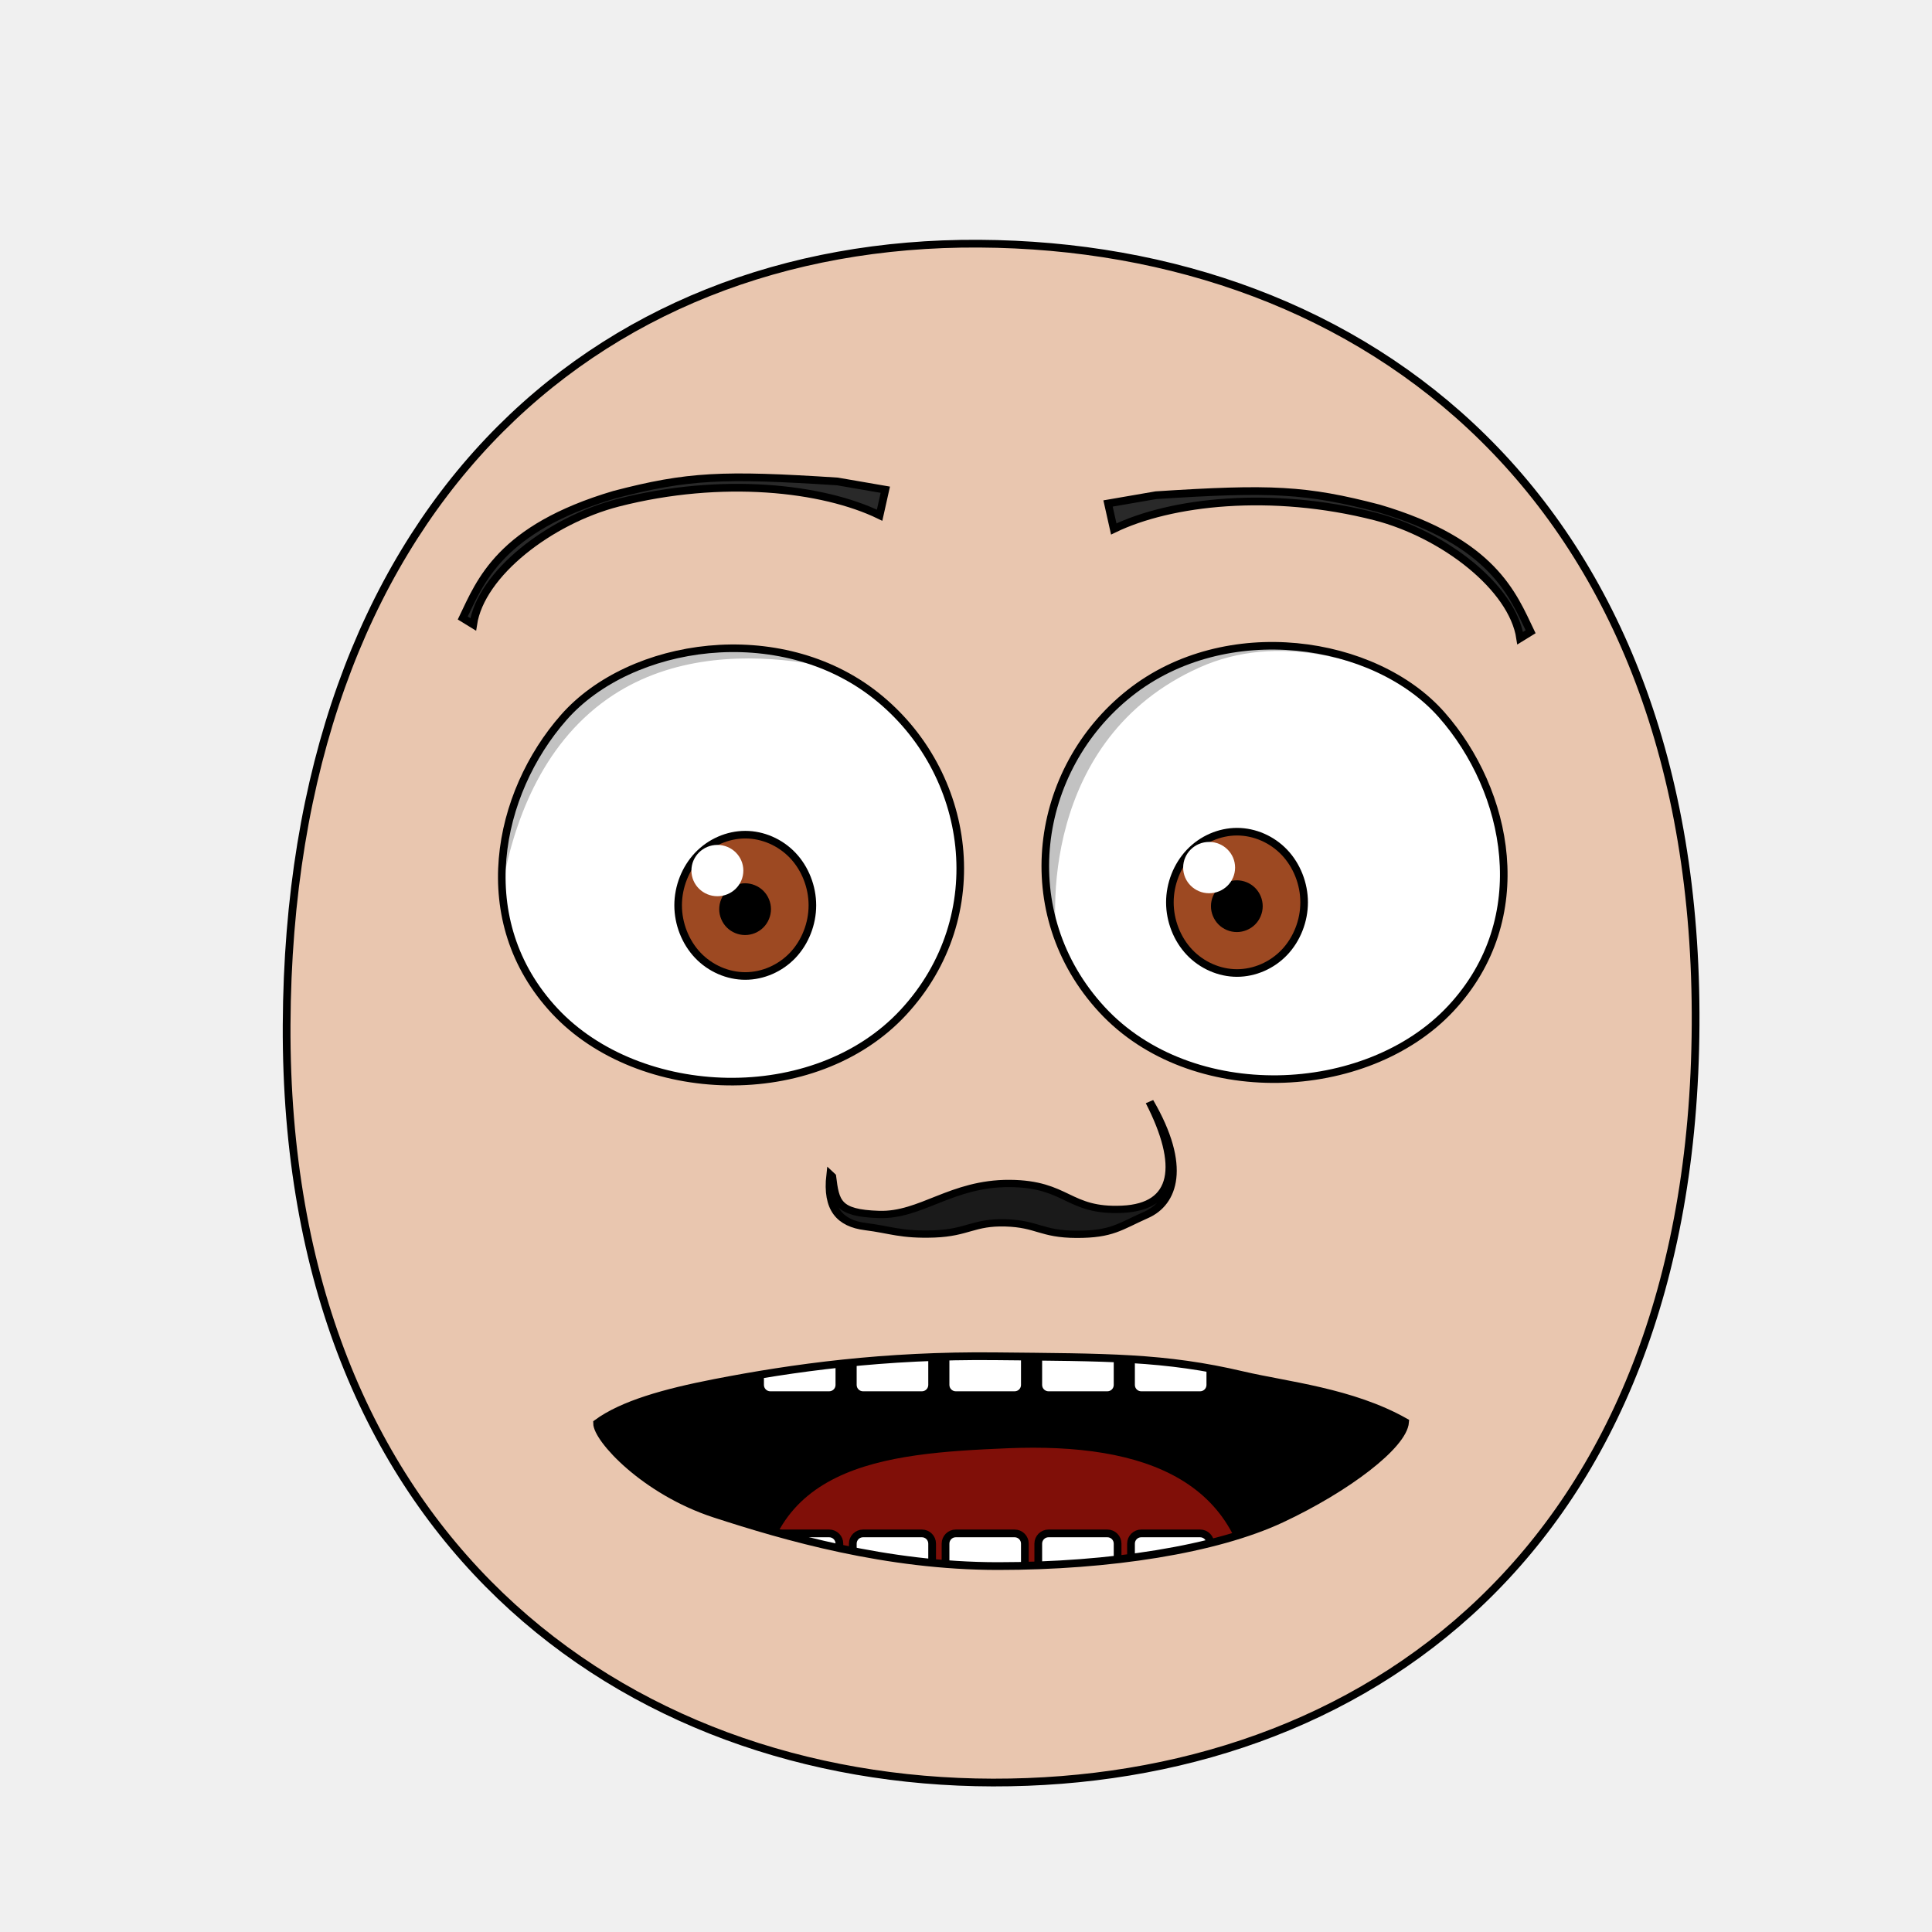
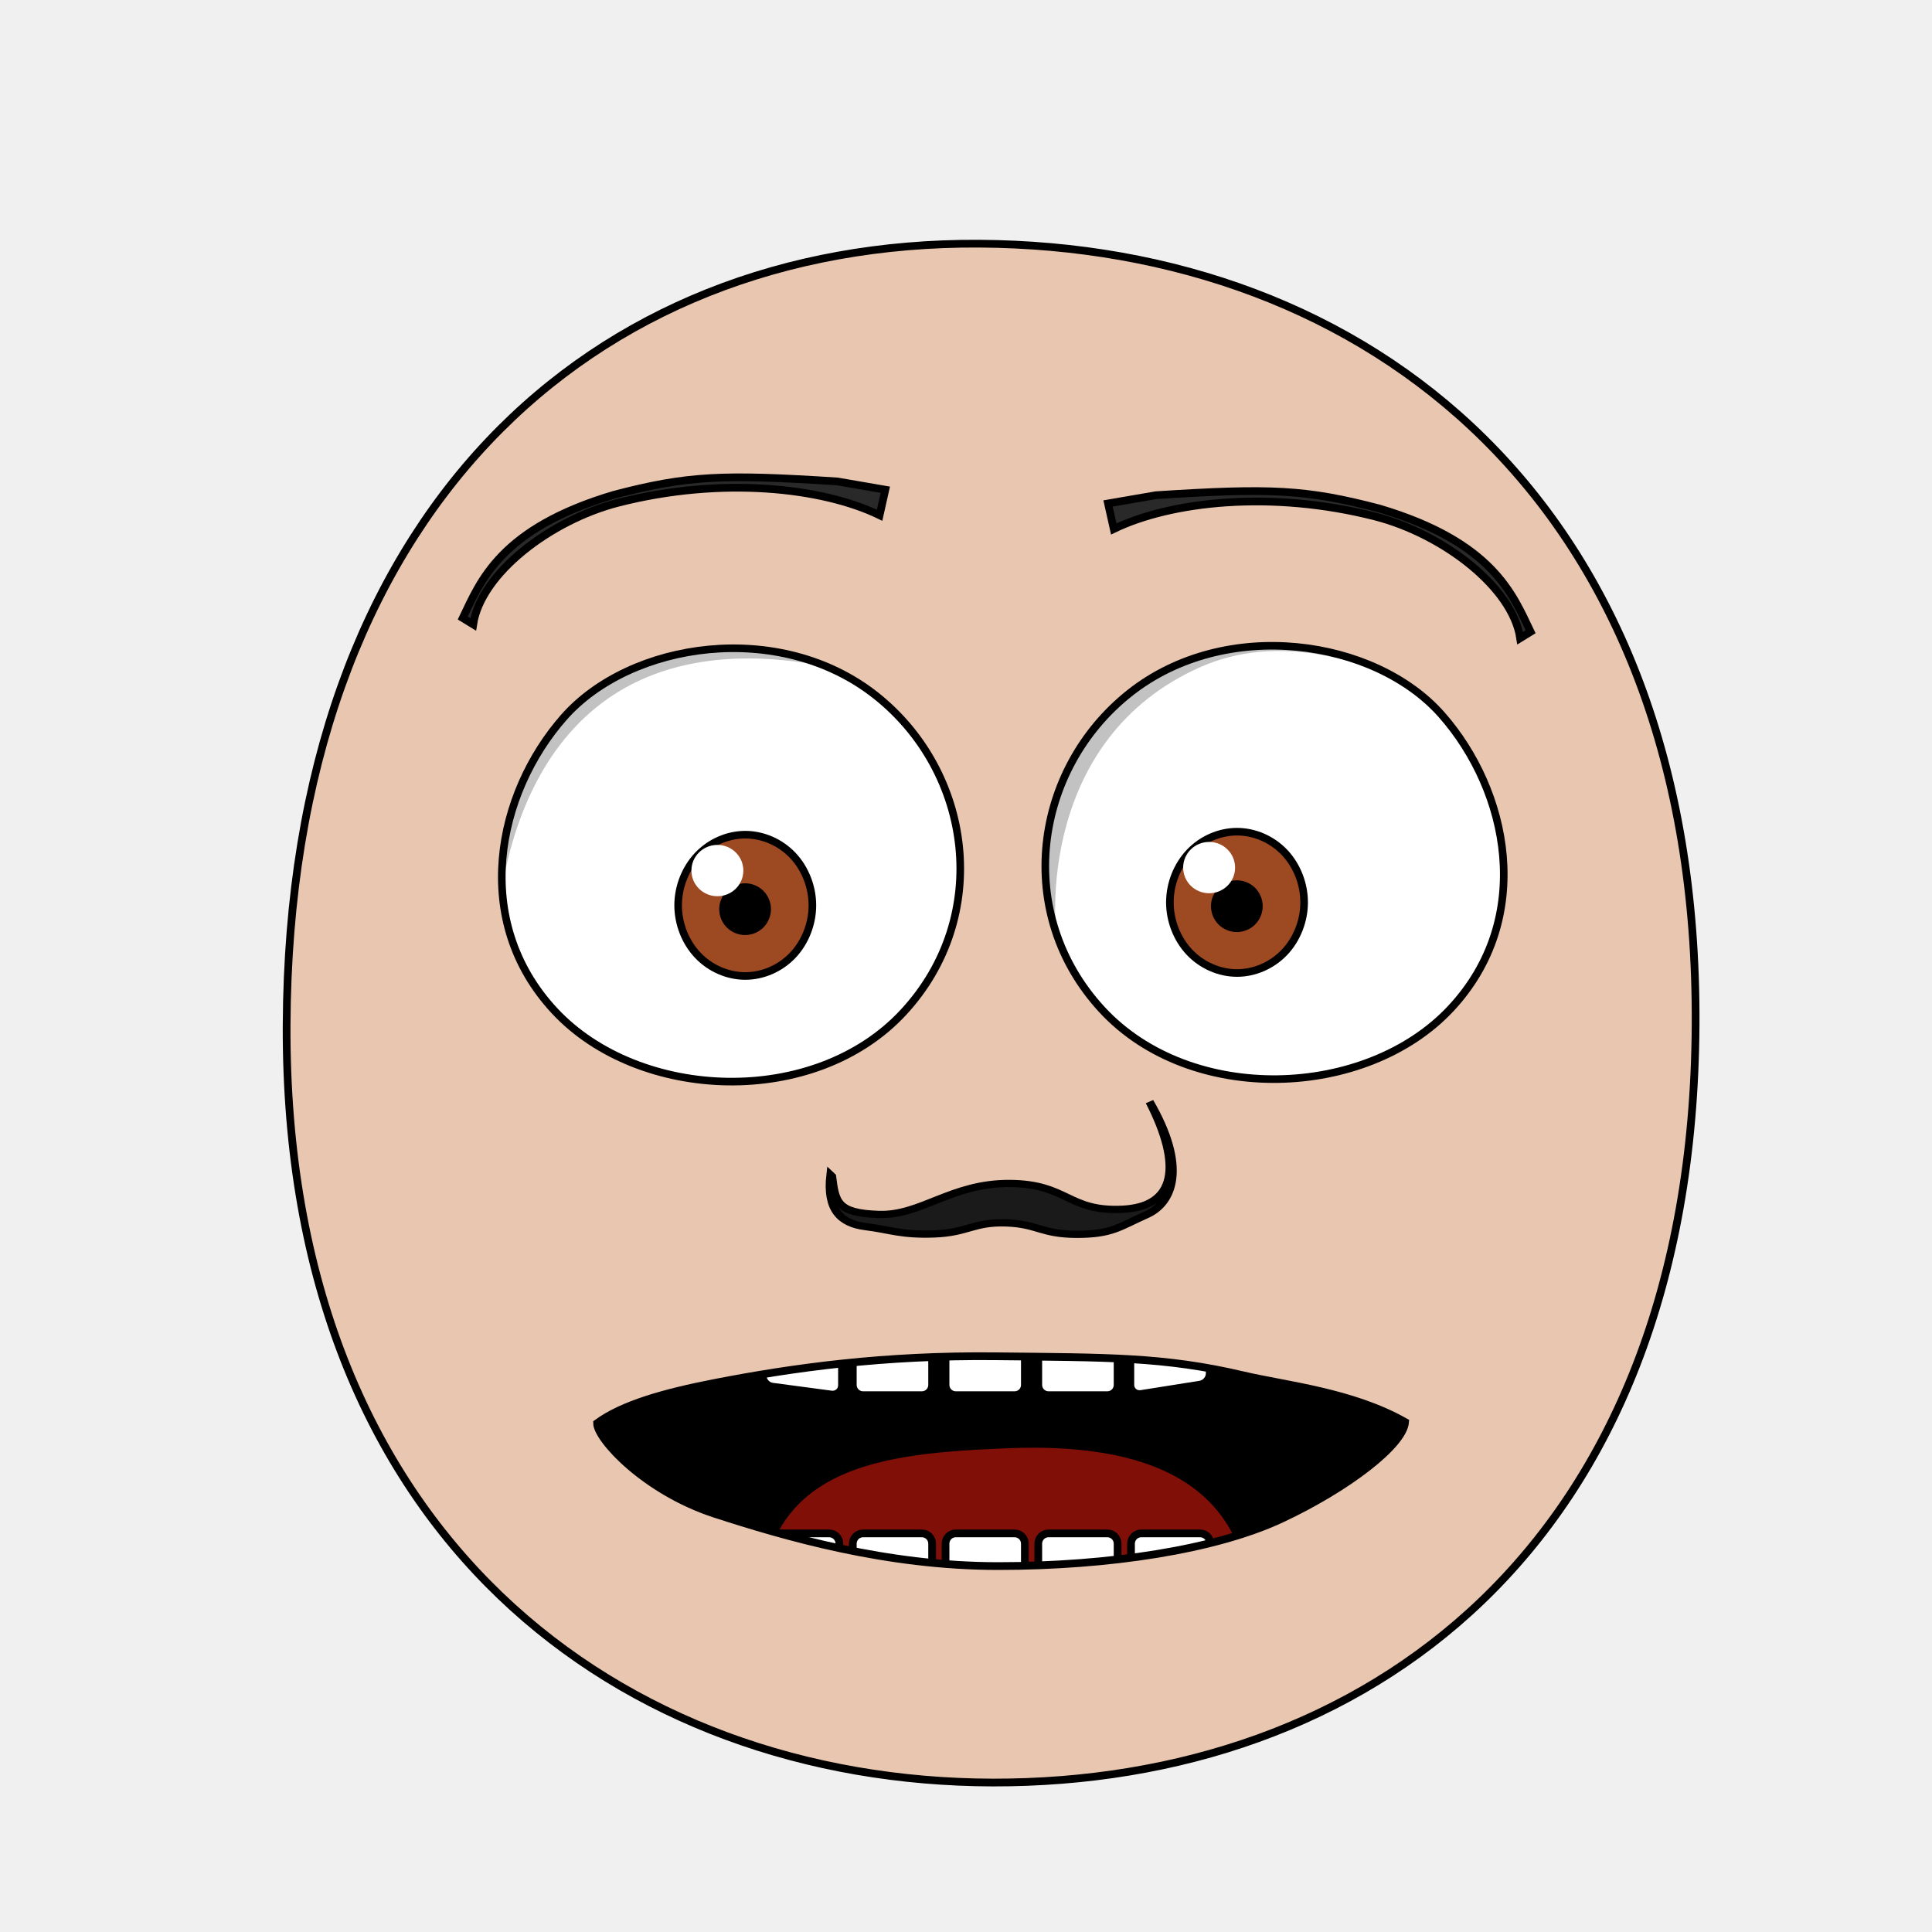
- <svg xmlns="http://www.w3.org/2000/svg" xmlns:xlink="http://www.w3.org/1999/xlink" version="1.1" viewBox="0 0 250 250" id="emoticon-front-view" width="100%" height="100%">
+ <svg xmlns="http://www.w3.org/2000/svg" xmlns:xlink="http://www.w3.org/1999/xlink" height="100%" width="100%" id="emoticon-front-view" viewBox="0 0 250 250" version="1.1">
  <defs id="defs4">
    <linearGradient id="linearGradient5745">
-       <stop style="stop-color:#f4dc15;stop-opacity:1" id="stop5747" offset="0" />
-       <stop style="stop-color:#e1430a;stop-opacity:1" id="stop5749" offset="1" />
+       <stop style="stop-color:#f4dc15;stop-opacity:1" offset="0" id="stop5747" />
+       <stop style="stop-color:#e1430a;stop-opacity:1" offset="1" id="stop5749" />
    </linearGradient>
    <linearGradient id="linearGradient2823">
-       <stop style="stop-color:#000000;stop-opacity:1" id="stop2825" offset="0" />
-       <stop style="stop-color:#662e91;stop-opacity:1" id="stop2827" offset="1" />
+       <stop style="stop-color:#000000;stop-opacity:1" offset="0" id="stop2825" />
+       <stop style="stop-color:#662e91;stop-opacity:1" offset="1" id="stop2827" />
    </linearGradient>
    <clipPath id="clipPath2967">
-       <use transform="translate(-57.14,-22.86)" id="use2969" x="0" y="0" width="1" height="1" xlink:href="#path3622">
+       <use transform="translate(-57.14,-22.86)" xlink:href="#path3622" height="1" width="1" y="0" x="0" id="use2969">
</use>
    </clipPath>
    <clipPath id="clipPath4022">
-       <use transform="matrix(-1,0,0,1,915.87,-3.77)" id="use5959" x="0" y="0" width="250" height="250" xlink:href="#path3622">
+       <use transform="matrix(-1,0,0,1,915.87,-3.77)" xlink:href="#path3622" height="250" width="250" y="0" x="0" id="use5959">
</use>
    </clipPath>
-     <radialGradient cx="-15.372" cy="2.705" r="1" fx="-15.372" fy="2.705" id="radialGradient5694" xlink:href="#linearGradient5745" gradientUnits="userSpaceOnUse" gradientTransform="matrix(98.09029,121.5278,-104.4591,83.94095,1881.611,1722.677)" spreadMethod="pad">
+     <radialGradient spreadMethod="pad" gradientTransform="matrix(98.09029,121.5278,-104.4591,83.94095,1881.611,1722.677)" gradientUnits="userSpaceOnUse" xlink:href="#linearGradient5745" id="radialGradient5694" fy="2.705" fx="-15.372" r="1" cy="2.705" cx="-15.372">
</radialGradient>
-     <linearGradient x1="107.143" y1="488.076" x2="138.571" y2="606.466" id="irisGradient" xlink:href="#linearGradient2823" gradientUnits="userSpaceOnUse" gradientTransform="translate(37.46307,-25.35117)">
+     <linearGradient gradientTransform="translate(37.46307,-25.35117)" gradientUnits="userSpaceOnUse" xlink:href="#linearGradient2823" id="irisGradient" y2="606.466" x2="138.571" y1="488.076" x1="107.143">
</linearGradient>
-     <clipPath id="clipPath-mouth" clipPathUnits="userSpaceOnUse">
-       <use height="250" width="250" id="use-mouth-outline" xlink:href="#mouth-outline" y="0" x="0" />
+     <clipPath clipPathUnits="userSpaceOnUse" id="clipPath-mouth">
+       <use x="0" y="0" xlink:href="#mouth-outline" id="use-mouth-outline" width="250" height="250" />
    </clipPath>
  </defs>
  <g id="head">
    <path style="fill:#e9c6af;stroke:#000000;stroke-width:1;stroke-opacity:1" d="M 128.48,230.66 C 176.27,230.75 219.01,200.57 219.41,132.64 219.80,64.72 176.76,31.81 126.68,31.53 76.60,31.24 37.38,66.28 37.09,132.64 36.80,199.01 80.69,230.57 128.48,230.66 Z" id="path164">
</path>
  </g>
  <g transform="matrix(0.16,0,0,0.16,63.12,30.39)" style="stroke-width:4.36;stroke-miterlimit:4;stroke-dasharray:none" id="left-eye">
    <path d="M 313.90,372.63 C 391.69,434.28 408.10,551.02 336.18,628.72 264.26,706.43 122.49,700.87 54.19,627.76 -14.11,554.65 7.42,451.63 61.48,390.24 115.54,328.84 236.11,310.99 313.90,372.63 Z" style="fill:#ffffff;stroke:#000000;stroke-width:6.14;stroke-miterlimit:4;stroke-opacity:1;stroke-dasharray:none" id="path3622">
</path>
-     <g transform="translate(57.14,22.86)" style="stroke-width:4.36;stroke-miterlimit:4;stroke-dasharray:none" clip-path="url(#clipPath2967)" id="lens">
+     <g transform="translate(57.14,22.86)" style="stroke-width:4.36;stroke-miterlimit:4;stroke-dasharray:none" id="lens" clip-path="url(#clipPath2967)">
      <g id="g4403">
        <path style="fill:#9d4922;fill-opacity:1;stroke:#000000;stroke-width:6.14;stroke-miterlimit:4;stroke-opacity:1;stroke-dasharray:none" d="M 205.38,519.39 C 205.38,534.35 199.53,549.21 189.48,559.79 179.43,570.37 165.31,576.53 151.09,576.53 136.88,576.53 122.76,570.37 112.71,559.79 102.66,549.21 96.80,534.35 96.80,519.39 96.80,504.43 102.66,489.56 112.71,478.98 122.76,468.40 136.88,462.24 151.09,462.24 165.31,462.24 179.43,468.40 189.48,478.98 199.53,489.56 205.38,504.43 205.38,519.39 Z" id="iris">
</path>
        <path d="M 168.81,522.49 C 168.81,527.16 166.89,531.81 163.58,535.12 160.27,538.43 155.63,540.35 150.95,540.35 146.27,540.35 141.63,538.43 138.32,535.12 135.02,531.81 133.09,527.16 133.09,522.49 133.09,517.81 135.02,513.16 138.32,509.85 141.63,506.55 146.27,504.62 150.95,504.62 155.63,504.62 160.27,506.55 163.58,509.85 166.89,513.16 168.81,517.81 168.81,522.49 Z" style="fill:#000000;fill-opacity:1;stroke:#000000;stroke-width:6.14;stroke-miterlimit:4;stroke-opacity:1;stroke-dasharray:none" id="pupil">
</path>
        <path d="M 149.54,491.27 C 149.54,502.76 140.15,512.02 128.54,512.02 116.95,512.02 107.54,502.76 107.54,491.27 107.54,479.83 116.95,470.52 128.54,470.52 140.15,470.52 149.54,479.83 149.54,491.27 Z" style="fill:#ffffff;fill-opacity:1;stroke:none" id="glare">
</path>
      </g>
      <path style="opacity:0.24;fill:#000000;stroke:#000000;stroke-width:1px;stroke-linecap:butt;stroke-linejoin:miter;stroke-opacity:1" d="M -51.39,603.84 -118.80,355.83 226.66,230.15 269.85,341.17 C 269.85,341.17 134.16,285.09 39.15,352.19 -68.31,428.07 -51.39,603.84 -51.39,603.84 Z" id="left-lid-shadow">
</path>
    </g>
  </g>
  <g transform="matrix(0.16,0,0,0.16,49.86,30.67)" style="stroke-width:4.36;stroke-miterlimit:4;stroke-dasharray:none" id="right-eye">
-     <use transform="matrix(-1,0,0,1,915.87,-3.77)" id="use3959" x="0" y="0" width="250" height="250" xlink:href="#path3622">
+     <use transform="matrix(-1,0,0,1,915.87,-3.77)" xlink:href="#path3622" height="250" width="250" y="0" x="0" id="use3959">
</use>
-     <g clip-path="url(#clipPath4022)" id="g4015">
-       <use transform="translate(537.71,18.70)" style="stroke-width:4.36;stroke-miterlimit:4;stroke-dasharray:none" id="right-lens" x="0" y="0" width="1" height="1" xlink:href="#g4403">
+     <g id="g4015" clip-path="url(#clipPath4022)">
+       <use transform="translate(537.71,18.70)" style="stroke-width:4.36;stroke-miterlimit:4;stroke-dasharray:none" xlink:href="#g4403" height="1" width="1" y="0" x="0" id="right-lens">
</use>
      <path style="opacity:0.24;fill:#000000;stroke:#000000;stroke-width:1px;stroke-linecap:butt;stroke-linejoin:miter;stroke-miterlimit:4;stroke-opacity:1;stroke-dasharray:none" d="M 544.62,581.57 504.11,366.68 777.13,253.41 938.41,436.09 C 938.41,436.09 786.30,290.10 658.04,347.77 529.78,405.44 537.31,551.35 544.62,581.57 Z" id="right-lid-shadow">
</path>
    </g>
  </g>
  <path d="M 114.56,63.37 113.82,66.67 C 106.49,63.11 93.46,61.61 79.97,65.06 71.18,67.33 62.22,74.22 61.23,80.80 L 59.88,79.97 C 62.16,75.23 64.70,68.39 79.50,64.01 88.96,61.54 93.49,61.34 108.36,62.30 Z" style="fill:#292929;fill-opacity:1;fill-rule:nonzero;stroke:#000000;stroke-width:1;stroke-miterlimit:4;stroke-opacity:1;stroke-dasharray:none" id="left-eye-brow">
</path>
  <g style="stroke-width:1" transform="matrix(1.13,0,0,1,-17.27,2.11)" id="nose">
    <path style="fill:#1a1a1a;stroke:#000000;stroke-width:0.94;stroke-miterlimit:4;stroke-dasharray:none" d="M 110.56,150.11 C 110.93,153.40 111.10,154.87 115.94,155.04 120.78,155.21 124.22,150.99 130.90,151.03 137.57,151.08 137.54,154.69 143.78,154.37 150.02,154.05 150.65,148.68 146.92,140.45 151.25,148.85 149.64,153.54 146.56,155.08 143.49,156.62 142.63,157.62 138.55,157.61 134.48,157.59 134.10,156.25 130.43,156.13 126.75,156.01 126.10,157.40 122.27,157.56 118.45,157.71 117.28,157.02 114.39,156.61 111.50,156.20 109.93,154.37 110.38,149.92 Z" id="nose-outline">
</path>
  </g>
-   <use transform="matrix(-1,0,0,1,257.94,1.78)" id="right-eye-brow" x="0" y="0" width="250" height="250" xlink:href="#left-eye-brow">
+   <use transform="matrix(-1,0,0,1,257.94,1.78)" xlink:href="#left-eye-brow" height="250" width="250" y="0" x="0" id="right-eye-brow">
</use>
  <g id="mouth">
-     <g id="mouth-interior" clip-path="url(#clipPath-mouth)">
-       <rect style="fill:#000000;fill-opacity:1;stroke:none" y="159.934" x="52.649" height="66.556" width="145.364" id="mouth-background">
+     <g clip-path="url(#clipPath-mouth)" id="mouth-interior">
+       <rect id="mouth-background" width="119.944" height="66.556" x="68.16" y="159.934" style="fill:#000000;fill-opacity:1;stroke:none">
</rect>
      <path d="M 98.34,209.75 C 98.01,189.46 114.23,188.07 130.46,187.40 148.01,186.69 161.92,191.44 161.92,209.75 140.73,209.75 119.54,209.75 98.34,209.75 Z" style="fill:#800f08;fill-opacity:1;stroke:none" id="tongue">
</path>
-       <g style="stroke:#000000;stroke-opacity:1" transform="translate(4,-6.68)" id="upper-teeth">
-         <rect style="fill:#ffffff;fill-opacity:1;stroke:#000000;stroke-opacity:1" id="tooth-02" width="10.265" height="15.123" x="94.352" y="172.091" ry="1.325" rx="1.325">
+       <g style="stroke:#000000;stroke-opacity:1" transform="translate(4,-6.68)" morph="fix-children" id="upper-teeth">
+         <rect transform="matrix(0.991225,0.1321854,0,1,0,0)" rx="1.336" ry="1.325" y="158.195" x="95.524" height="15.123" width="10.356" id="tooth-02" style="fill:#ffffff;fill-opacity:1;stroke:#000000;stroke-width:1.004;stroke-opacity:1">
</rect>
-         <rect style="fill:#ffffff;fill-opacity:1;stroke:#000000;stroke-opacity:1" rx="1.325" ry="1.325" y="172.091" x="106.352" height="15.123" width="10.265" id="tooth-03">
+         <rect id="tooth-03" width="10.265" height="15.123" x="106.352" y="172.091" ry="1.325" rx="1.325" style="fill:#ffffff;fill-opacity:1;stroke:#000000;stroke-opacity:1">
</rect>
-         <rect style="fill:#ffffff;fill-opacity:1;stroke:#000000;stroke-opacity:1" id="tooth-04" width="10.265" height="15.123" x="118.352" y="172.091" ry="1.325" rx="1.325">
+         <rect rx="1.325" ry="1.325" y="172.091" x="118.352" height="15.123" width="10.265" id="tooth-04" style="fill:#ffffff;fill-opacity:1;stroke:#000000;stroke-opacity:1">
</rect>
-         <rect style="fill:#ffffff;fill-opacity:1;stroke:#000000;stroke-opacity:1" rx="1.325" ry="1.325" y="172.091" x="130.352" height="15.123" width="10.265" id="tooth-05">
+         <rect id="tooth-05" width="10.265" height="15.123" x="130.352" y="172.091" ry="1.325" rx="1.325" style="fill:#ffffff;fill-opacity:1;stroke:#000000;stroke-opacity:1">
</rect>
-         <rect style="fill:#ffffff;fill-opacity:1;stroke:#000000;stroke-opacity:1" id="tooth-06" width="10.265" height="15.123" x="142.352" y="172.091" ry="1.325" rx="1.325">
+         <rect transform="matrix(0.9876076,-0.1569434,0,1,0,0)" rx="1.341" ry="1.325" y="194.764" x="144.054" height="15.123" width="10.394" id="tooth-06" style="fill:#ffffff;fill-opacity:1;stroke:#000000;stroke-width:1.006;stroke-opacity:1">
</rect>
      </g>
      <g style="stroke:#000000;stroke-opacity:1" transform="translate(4,26.33)" id="lower-teeth">
-         <rect style="fill:#ffffff;fill-opacity:1;stroke:#000000;stroke-opacity:1" rx="1.325" ry="1.325" y="172.091" x="94.352" height="15.123" width="10.265" id="tooth-09">
+         <rect style="fill:#ffffff;fill-opacity:1;stroke:#000000;stroke-opacity:1" id="tooth-09" width="10.265" height="15.123" x="94.352" y="172.091" ry="1.325" rx="1.325">
</rect>
-         <rect style="fill:#ffffff;fill-opacity:1;stroke:#000000;stroke-opacity:1" id="tooth-10" width="10.265" height="15.123" x="106.352" y="172.091" ry="1.325" rx="1.325">
+         <rect style="fill:#ffffff;fill-opacity:1;stroke:#000000;stroke-opacity:1" rx="1.325" ry="1.325" y="172.091" x="106.352" height="15.123" width="10.265" id="tooth-10">
</rect>
-         <rect style="fill:#ffffff;fill-opacity:1;stroke:#000000;stroke-opacity:1" rx="1.325" ry="1.325" y="172.091" x="118.352" height="15.123" width="10.265" id="tooth-11">
+         <rect style="fill:#ffffff;fill-opacity:1;stroke:#000000;stroke-opacity:1" id="tooth-11" width="10.265" height="15.123" x="118.352" y="172.091" ry="1.325" rx="1.325">
</rect>
-         <rect style="fill:#ffffff;fill-opacity:1;stroke:#000000;stroke-opacity:1" id="tooth-12" width="10.265" height="15.123" x="130.352" y="172.091" ry="1.325" rx="1.325">
+         <rect style="fill:#ffffff;fill-opacity:1;stroke:#000000;stroke-opacity:1" rx="1.325" ry="1.325" y="172.091" x="130.352" height="15.123" width="10.265" id="tooth-12">
</rect>
-         <rect style="fill:#ffffff;fill-opacity:1;stroke:#000000;stroke-opacity:1" rx="1.325" ry="1.325" y="172.091" x="142.352" height="15.123" width="10.265" id="tooth-13">
+         <rect style="fill:#ffffff;fill-opacity:1;stroke:#000000;stroke-opacity:1" id="tooth-13" width="10.265" height="15.123" x="142.352" y="172.091" ry="1.325" rx="1.325">
</rect>
      </g>
    </g>
    <path d="M 181.82,184.01 C 181.59,187.01 174.27,192.58 165.81,196.54 157.34,200.50 143.59,202.65 129.14,202.65 114.69,202.65 101.61,198.85 92.48,195.88 83.39,192.91 77.26,186.17 77.26,184.16 80.58,181.73 86.01,180.21 92.48,178.95 102.66,176.97 114.44,175.35 128.81,175.50 143.25,175.65 150.65,175.56 160.84,177.96 166.47,179.28 174.93,180.11 181.82,184.01 Z" style="fill:none;stroke:#000000;stroke-width:1px;stroke-miterlimit:4;stroke-opacity:1" id="mouth-outline">
</path>
  </g>
</svg>
